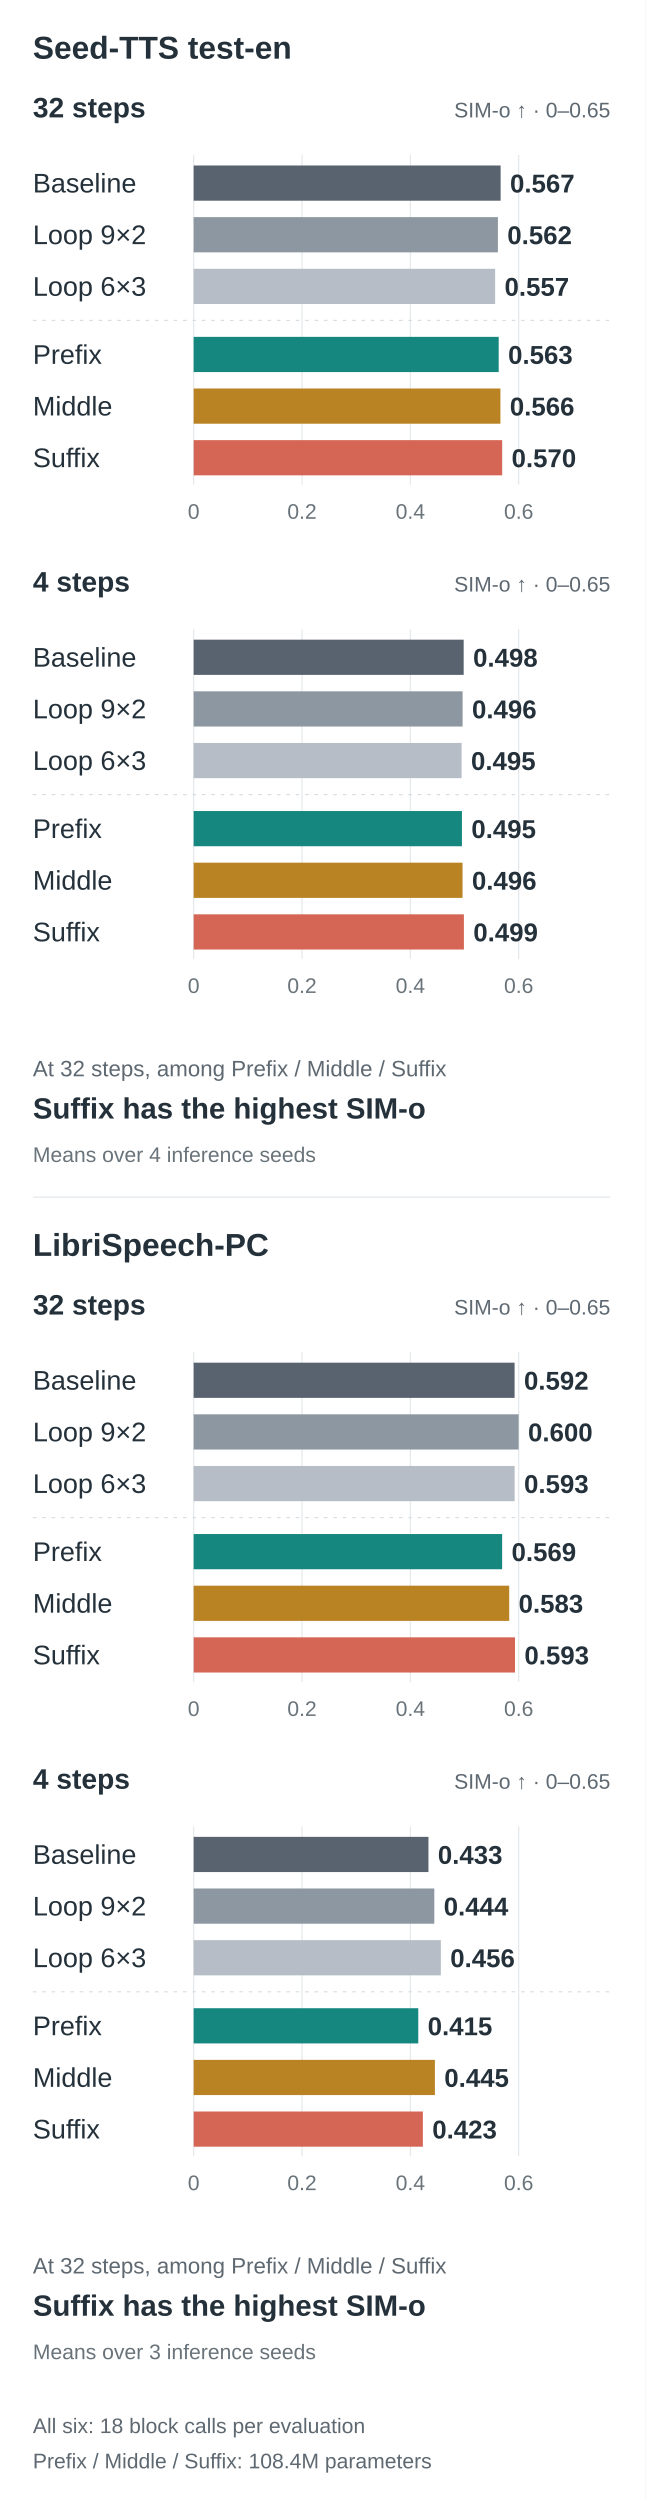
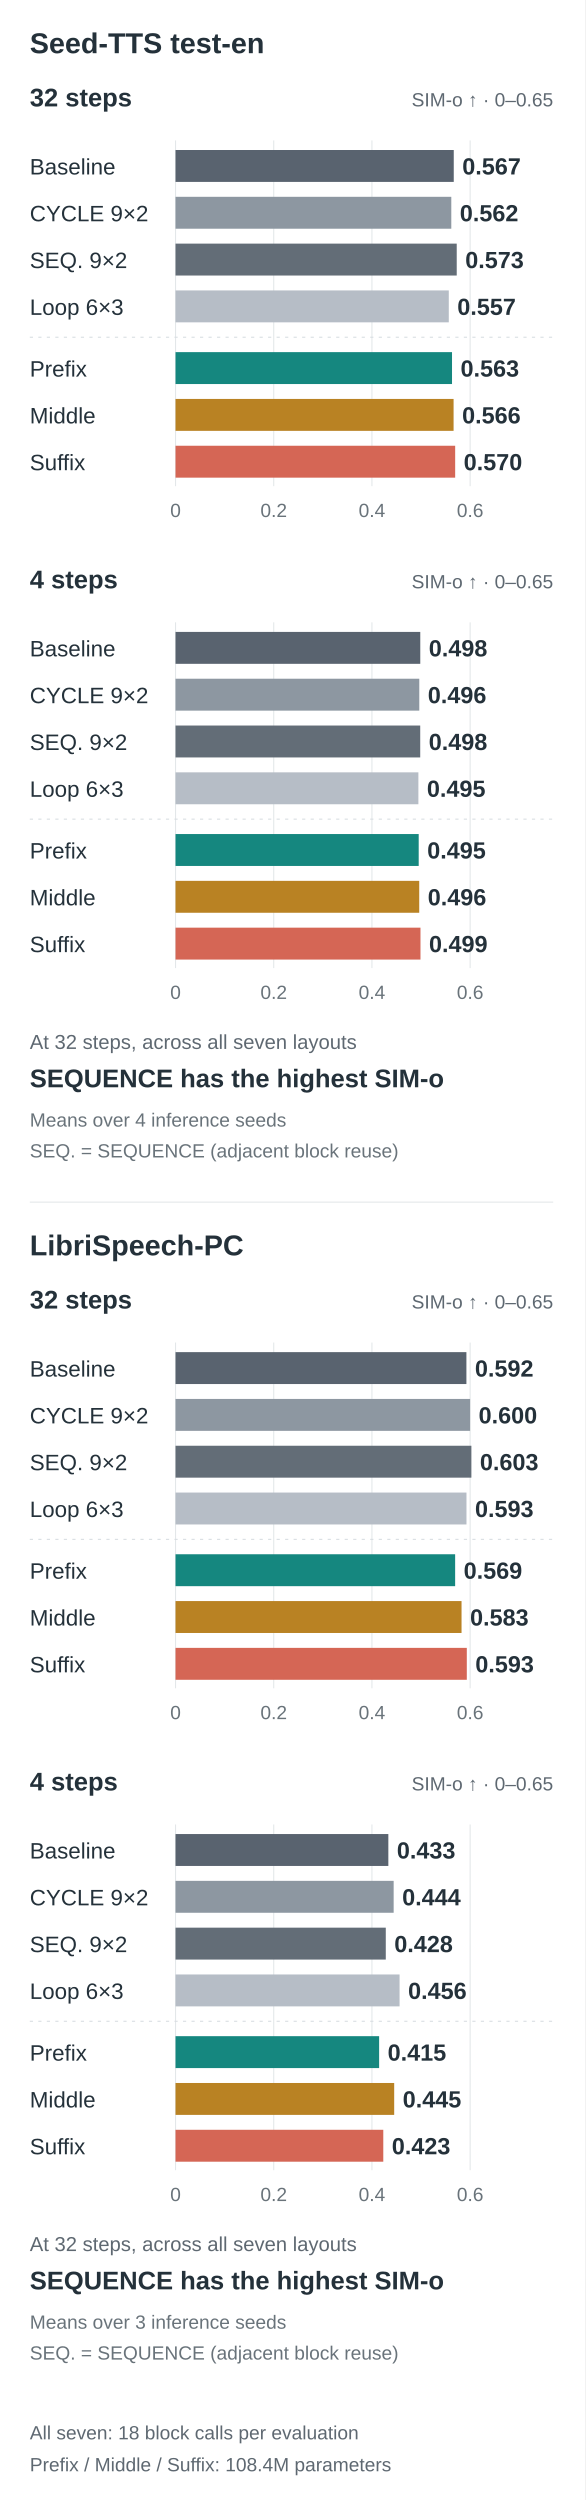
- <svg xmlns="http://www.w3.org/2000/svg" width="550" height="2130" viewBox="0 0 550 2130" role="img" aria-labelledby="title desc">
+ <svg xmlns="http://www.w3.org/2000/svg" width="550" height="2350" viewBox="0 0 550 2350" role="img" aria-labelledby="title desc">
  <style>text {font-family: Arial, Helvetica, sans-serif; font-variant-numeric: tabular-nums;}</style>
-   <rect width="550" height="2130" fill="white" />
+   <rect width="550" height="2350" fill="white" />
  <g transform="translate(20,18)">
    <text x="8" y="32" font-size="27" font-weight="650" fill="#24313a" text-anchor="start">Seed-TTS test-en</text>
    <text x="8" y="82" font-size="24" font-weight="650" fill="#24313a" text-anchor="start">32 steps</text>
    <text x="500" y="82" font-size="18" font-weight="400" fill="#5e6871" text-anchor="end">SIM-o ↑ · 0–0.65</text>
-     <line x1="145.000" x2="145.000" y1="114" y2="395" stroke="#e3e7e9" stroke-width="1" />
-     <text x="145.0" y="424" font-size="18" font-weight="400" fill="#69737a" text-anchor="middle">0</text>
-     <line x1="237.308" x2="237.308" y1="114" y2="395" stroke="#e3e7e9" stroke-width="1" />
-     <text x="237.308" y="424" font-size="18" font-weight="400" fill="#69737a" text-anchor="middle">0.2</text>
-     <line x1="329.615" x2="329.615" y1="114" y2="395" stroke="#e3e7e9" stroke-width="1" />
-     <text x="329.615" y="424" font-size="18" font-weight="400" fill="#69737a" text-anchor="middle">0.4</text>
-     <line x1="421.923" x2="421.923" y1="114" y2="395" stroke="#e3e7e9" stroke-width="1" />
-     <text x="421.923" y="424" font-size="18" font-weight="400" fill="#69737a" text-anchor="middle">0.6</text>
+     <line x1="145.000" x2="145.000" y1="114" y2="439" stroke="#e3e7e9" stroke-width="1" />
+     <text x="145.0" y="468" font-size="18" font-weight="400" fill="#69737a" text-anchor="middle">0</text>
+     <line x1="237.308" x2="237.308" y1="114" y2="439" stroke="#e3e7e9" stroke-width="1" />
+     <text x="237.308" y="468" font-size="18" font-weight="400" fill="#69737a" text-anchor="middle">0.2</text>
+     <line x1="329.615" x2="329.615" y1="114" y2="439" stroke="#e3e7e9" stroke-width="1" />
+     <text x="329.615" y="468" font-size="18" font-weight="400" fill="#69737a" text-anchor="middle">0.4</text>
+     <line x1="421.923" x2="421.923" y1="114" y2="439" stroke="#e3e7e9" stroke-width="1" />
+     <text x="421.923" y="468" font-size="18" font-weight="400" fill="#69737a" text-anchor="middle">0.6</text>
    <g data-dataset="seedtts" data-steps="32" data-model="baseline" data-metric="sim">
-       <text x="8" y="146" font-size="23" font-weight="400" fill="#24313a" text-anchor="start">Baseline</text>
+       <text x="8" y="146" font-size="21" font-weight="400" fill="#24313a" text-anchor="start">Baseline</text>
      <rect x="145" y="123" width="261.529" height="30" fill="#59636f" />
      <text x="414.529" y="146" font-size="22" font-weight="600" fill="#24313a" text-anchor="start">0.567</text>
    </g>
    <g data-dataset="seedtts" data-steps="32" data-model="full2" data-metric="sim">
-       <text x="8" y="190" font-size="23" font-weight="400" fill="#24313a" text-anchor="start">Loop 9×2</text>
+       <text x="8" y="190" font-size="21" font-weight="400" fill="#24313a" text-anchor="start">CYCLE 9×2</text>
      <rect x="145" y="167" width="259.218" height="30" fill="#8d97a1" />
      <text x="412.218" y="190" font-size="22" font-weight="600" fill="#24313a" text-anchor="start">0.562</text>
    </g>
+     <g data-dataset="seedtts" data-steps="32" data-model="sequence" data-metric="sim">
+       <text x="8" y="234" font-size="21" font-weight="400" fill="#24313a" text-anchor="start">SEQ. 9×2</text>
+       <rect x="145" y="211" width="264.326" height="30" fill="#636d77" />
+       <text x="417.326" y="234" font-size="22" font-weight="600" fill="#24313a" text-anchor="start">0.573</text>
+     </g>
    <g data-dataset="seedtts" data-steps="32" data-model="full3" data-metric="sim">
-       <text x="8" y="234" font-size="23" font-weight="400" fill="#24313a" text-anchor="start">Loop 6×3</text>
-       <rect x="145" y="211" width="256.857" height="30" fill="#b6bdc6" />
-       <text x="409.857" y="234" font-size="22" font-weight="600" fill="#24313a" text-anchor="start">0.557</text>
+       <text x="8" y="278" font-size="21" font-weight="400" fill="#24313a" text-anchor="start">Loop 6×3</text>
+       <rect x="145" y="255" width="256.857" height="30" fill="#b6bdc6" />
+       <text x="409.857" y="278" font-size="22" font-weight="600" fill="#24313a" text-anchor="start">0.557</text>
    </g>
    <g data-dataset="seedtts" data-steps="32" data-model="prefix" data-metric="sim">
-       <text x="8" y="292" font-size="23" font-weight="400" fill="#24313a" text-anchor="start">Prefix</text>
-       <rect x="145" y="269" width="259.896" height="30" fill="#15877f" />
-       <text x="412.896" y="292" font-size="22" font-weight="600" fill="#24313a" text-anchor="start">0.563</text>
+       <text x="8" y="336" font-size="21" font-weight="400" fill="#24313a" text-anchor="start">Prefix</text>
+       <rect x="145" y="313" width="259.896" height="30" fill="#15877f" />
+       <text x="412.896" y="336" font-size="22" font-weight="600" fill="#24313a" text-anchor="start">0.563</text>
    </g>
    <g data-dataset="seedtts" data-steps="32" data-model="middle" data-metric="sim">
-       <text x="8" y="336" font-size="23" font-weight="400" fill="#24313a" text-anchor="start">Middle</text>
-       <rect x="145" y="313" width="261.366" height="30" fill="#b98223" />
-       <text x="414.366" y="336" font-size="22" font-weight="600" fill="#24313a" text-anchor="start">0.566</text>
+       <text x="8" y="380" font-size="21" font-weight="400" fill="#24313a" text-anchor="start">Middle</text>
+       <rect x="145" y="357" width="261.366" height="30" fill="#b98223" />
+       <text x="414.366" y="380" font-size="22" font-weight="600" fill="#24313a" text-anchor="start">0.566</text>
    </g>
    <g data-dataset="seedtts" data-steps="32" data-model="suffix" data-metric="sim">
-       <text x="8" y="380" font-size="23" font-weight="400" fill="#24313a" text-anchor="start">Suffix</text>
-       <rect x="145" y="357" width="262.859" height="30" fill="#d56655" />
-       <text x="415.859" y="380" font-size="22" font-weight="600" fill="#24313a" text-anchor="start">0.570</text>
-     </g>
-     <line x1="8" x2="500" y1="255" y2="255" stroke="#d7dde1" stroke-width="1" stroke-dasharray="3 5" />
-     <text x="8" y="486" font-size="24" font-weight="650" fill="#24313a" text-anchor="start">4 steps</text>
-     <text x="500" y="486" font-size="18" font-weight="400" fill="#5e6871" text-anchor="end">SIM-o ↑ · 0–0.65</text>
-     <line x1="145.000" x2="145.000" y1="518" y2="799" stroke="#e3e7e9" stroke-width="1" />
-     <text x="145.0" y="828" font-size="18" font-weight="400" fill="#69737a" text-anchor="middle">0</text>
-     <line x1="237.308" x2="237.308" y1="518" y2="799" stroke="#e3e7e9" stroke-width="1" />
-     <text x="237.308" y="828" font-size="18" font-weight="400" fill="#69737a" text-anchor="middle">0.2</text>
-     <line x1="329.615" x2="329.615" y1="518" y2="799" stroke="#e3e7e9" stroke-width="1" />
-     <text x="329.615" y="828" font-size="18" font-weight="400" fill="#69737a" text-anchor="middle">0.4</text>
-     <line x1="421.923" x2="421.923" y1="518" y2="799" stroke="#e3e7e9" stroke-width="1" />
-     <text x="421.923" y="828" font-size="18" font-weight="400" fill="#69737a" text-anchor="middle">0.6</text>
+       <text x="8" y="424" font-size="21" font-weight="400" fill="#24313a" text-anchor="start">Suffix</text>
+       <rect x="145" y="401" width="262.859" height="30" fill="#d56655" />
+       <text x="415.859" y="424" font-size="22" font-weight="600" fill="#24313a" text-anchor="start">0.570</text>
+     </g>
+     <line x1="8" x2="500" y1="299" y2="299" stroke="#d7dde1" stroke-width="1" stroke-dasharray="3 5" />
+     <text x="8" y="535" font-size="24" font-weight="650" fill="#24313a" text-anchor="start">4 steps</text>
+     <text x="500" y="535" font-size="18" font-weight="400" fill="#5e6871" text-anchor="end">SIM-o ↑ · 0–0.65</text>
+     <line x1="145.000" x2="145.000" y1="567" y2="892" stroke="#e3e7e9" stroke-width="1" />
+     <text x="145.0" y="921" font-size="18" font-weight="400" fill="#69737a" text-anchor="middle">0</text>
+     <line x1="237.308" x2="237.308" y1="567" y2="892" stroke="#e3e7e9" stroke-width="1" />
+     <text x="237.308" y="921" font-size="18" font-weight="400" fill="#69737a" text-anchor="middle">0.2</text>
+     <line x1="329.615" x2="329.615" y1="567" y2="892" stroke="#e3e7e9" stroke-width="1" />
+     <text x="329.615" y="921" font-size="18" font-weight="400" fill="#69737a" text-anchor="middle">0.4</text>
+     <line x1="421.923" x2="421.923" y1="567" y2="892" stroke="#e3e7e9" stroke-width="1" />
+     <text x="421.923" y="921" font-size="18" font-weight="400" fill="#69737a" text-anchor="middle">0.6</text>
    <g data-dataset="seedtts" data-steps="4" data-model="baseline" data-metric="sim">
-       <text x="8" y="550" font-size="23" font-weight="400" fill="#24313a" text-anchor="start">Baseline</text>
-       <rect x="145" y="527" width="230.057" height="30" fill="#59636f" />
-       <text x="383.057" y="550" font-size="22" font-weight="600" fill="#24313a" text-anchor="start">0.498</text>
+       <text x="8" y="599" font-size="21" font-weight="400" fill="#24313a" text-anchor="start">Baseline</text>
+       <rect x="145" y="576" width="230.057" height="30" fill="#59636f" />
+       <text x="383.057" y="599" font-size="22" font-weight="600" fill="#24313a" text-anchor="start">0.498</text>
    </g>
    <g data-dataset="seedtts" data-steps="4" data-model="full2" data-metric="sim">
-       <text x="8" y="594" font-size="23" font-weight="400" fill="#24313a" text-anchor="start">Loop 9×2</text>
-       <rect x="145" y="571" width="229.132" height="30" fill="#8d97a1" />
-       <text x="382.132" y="594" font-size="22" font-weight="600" fill="#24313a" text-anchor="start">0.496</text>
+       <text x="8" y="643" font-size="21" font-weight="400" fill="#24313a" text-anchor="start">CYCLE 9×2</text>
+       <rect x="145" y="620" width="229.132" height="30" fill="#8d97a1" />
+       <text x="382.132" y="643" font-size="22" font-weight="600" fill="#24313a" text-anchor="start">0.496</text>
+     </g>
+     <g data-dataset="seedtts" data-steps="4" data-model="sequence" data-metric="sim">
+       <text x="8" y="687" font-size="21" font-weight="400" fill="#24313a" text-anchor="start">SEQ. 9×2</text>
+       <rect x="145" y="664" width="230.011" height="30" fill="#636d77" />
+       <text x="383.011" y="687" font-size="22" font-weight="600" fill="#24313a" text-anchor="start">0.498</text>
    </g>
    <g data-dataset="seedtts" data-steps="4" data-model="full3" data-metric="sim">
-       <text x="8" y="638" font-size="23" font-weight="400" fill="#24313a" text-anchor="start">Loop 6×3</text>
-       <rect x="145" y="615" width="228.282" height="30" fill="#b6bdc6" />
-       <text x="381.282" y="638" font-size="22" font-weight="600" fill="#24313a" text-anchor="start">0.495</text>
+       <text x="8" y="731" font-size="21" font-weight="400" fill="#24313a" text-anchor="start">Loop 6×3</text>
+       <rect x="145" y="708" width="228.282" height="30" fill="#b6bdc6" />
+       <text x="381.282" y="731" font-size="22" font-weight="600" fill="#24313a" text-anchor="start">0.495</text>
    </g>
    <g data-dataset="seedtts" data-steps="4" data-model="prefix" data-metric="sim">
-       <text x="8" y="696" font-size="23" font-weight="400" fill="#24313a" text-anchor="start">Prefix</text>
-       <rect x="145" y="673" width="228.579" height="30" fill="#15877f" />
-       <text x="381.579" y="696" font-size="22" font-weight="600" fill="#24313a" text-anchor="start">0.495</text>
+       <text x="8" y="789" font-size="21" font-weight="400" fill="#24313a" text-anchor="start">Prefix</text>
+       <rect x="145" y="766" width="228.579" height="30" fill="#15877f" />
+       <text x="381.579" y="789" font-size="22" font-weight="600" fill="#24313a" text-anchor="start">0.495</text>
    </g>
    <g data-dataset="seedtts" data-steps="4" data-model="middle" data-metric="sim">
-       <text x="8" y="740" font-size="23" font-weight="400" fill="#24313a" text-anchor="start">Middle</text>
-       <rect x="145" y="717" width="229.075" height="30" fill="#b98223" />
-       <text x="382.075" y="740" font-size="22" font-weight="600" fill="#24313a" text-anchor="start">0.496</text>
+       <text x="8" y="833" font-size="21" font-weight="400" fill="#24313a" text-anchor="start">Middle</text>
+       <rect x="145" y="810" width="229.075" height="30" fill="#b98223" />
+       <text x="382.075" y="833" font-size="22" font-weight="600" fill="#24313a" text-anchor="start">0.496</text>
    </g>
    <g data-dataset="seedtts" data-steps="4" data-model="suffix" data-metric="sim">
-       <text x="8" y="784" font-size="23" font-weight="400" fill="#24313a" text-anchor="start">Suffix</text>
-       <rect x="145" y="761" width="230.253" height="30" fill="#d56655" />
-       <text x="383.253" y="784" font-size="22" font-weight="600" fill="#24313a" text-anchor="start">0.499</text>
-     </g>
-     <line x1="8" x2="500" y1="659" y2="659" stroke="#d7dde1" stroke-width="1" stroke-dasharray="3 5" />
-     <text x="8" y="899" font-size="19" font-weight="400" fill="#5e6871" text-anchor="start">At 32 steps, among Prefix / Middle / Suffix</text>
-     <text x="8" y="935" font-size="25" font-weight="650" fill="#24313a" text-anchor="start">Suffix has the highest SIM-o</text>
-     <text x="8" y="972" font-size="18" font-weight="400" fill="#69737a" text-anchor="start">Means over 4 inference seeds</text>
+       <text x="8" y="877" font-size="21" font-weight="400" fill="#24313a" text-anchor="start">Suffix</text>
+       <rect x="145" y="854" width="230.253" height="30" fill="#d56655" />
+       <text x="383.253" y="877" font-size="22" font-weight="600" fill="#24313a" text-anchor="start">0.499</text>
+     </g>
+     <line x1="8" x2="500" y1="752" y2="752" stroke="#d7dde1" stroke-width="1" stroke-dasharray="3 5" />
+     <text x="8" y="968" font-size="19" font-weight="400" fill="#5e6871" text-anchor="start">At 32 steps, across all seven layouts</text>
+     <text x="8" y="1004" font-size="24" font-weight="650" fill="#24313a" text-anchor="start">SEQUENCE has the highest SIM-o</text>
+     <text x="8" y="1041" font-size="18" font-weight="400" fill="#69737a" text-anchor="start">Means over 4 inference seeds</text>
+     <text x="8" y="1070" font-size="18" font-weight="400" fill="#69737a" text-anchor="start">SEQ. = SEQUENCE (adjacent block reuse)</text>
  </g>
-   <g transform="translate(20,1038)">
+   <g transform="translate(20,1148)">
    <text x="8" y="32" font-size="27" font-weight="650" fill="#24313a" text-anchor="start">LibriSpeech-PC</text>
    <text x="8" y="82" font-size="24" font-weight="650" fill="#24313a" text-anchor="start">32 steps</text>
    <text x="500" y="82" font-size="18" font-weight="400" fill="#5e6871" text-anchor="end">SIM-o ↑ · 0–0.65</text>
-     <line x1="145.000" x2="145.000" y1="114" y2="395" stroke="#e3e7e9" stroke-width="1" />
-     <text x="145.0" y="424" font-size="18" font-weight="400" fill="#69737a" text-anchor="middle">0</text>
-     <line x1="237.308" x2="237.308" y1="114" y2="395" stroke="#e3e7e9" stroke-width="1" />
-     <text x="237.308" y="424" font-size="18" font-weight="400" fill="#69737a" text-anchor="middle">0.2</text>
-     <line x1="329.615" x2="329.615" y1="114" y2="395" stroke="#e3e7e9" stroke-width="1" />
-     <text x="329.615" y="424" font-size="18" font-weight="400" fill="#69737a" text-anchor="middle">0.4</text>
-     <line x1="421.923" x2="421.923" y1="114" y2="395" stroke="#e3e7e9" stroke-width="1" />
-     <text x="421.923" y="424" font-size="18" font-weight="400" fill="#69737a" text-anchor="middle">0.6</text>
+     <line x1="145.000" x2="145.000" y1="114" y2="439" stroke="#e3e7e9" stroke-width="1" />
+     <text x="145.0" y="468" font-size="18" font-weight="400" fill="#69737a" text-anchor="middle">0</text>
+     <line x1="237.308" x2="237.308" y1="114" y2="439" stroke="#e3e7e9" stroke-width="1" />
+     <text x="237.308" y="468" font-size="18" font-weight="400" fill="#69737a" text-anchor="middle">0.2</text>
+     <line x1="329.615" x2="329.615" y1="114" y2="439" stroke="#e3e7e9" stroke-width="1" />
+     <text x="329.615" y="468" font-size="18" font-weight="400" fill="#69737a" text-anchor="middle">0.4</text>
+     <line x1="421.923" x2="421.923" y1="114" y2="439" stroke="#e3e7e9" stroke-width="1" />
+     <text x="421.923" y="468" font-size="18" font-weight="400" fill="#69737a" text-anchor="middle">0.6</text>
    <g data-dataset="lspc" data-steps="32" data-model="baseline" data-metric="sim">
-       <text x="8" y="146" font-size="23" font-weight="400" fill="#24313a" text-anchor="start">Baseline</text>
+       <text x="8" y="146" font-size="21" font-weight="400" fill="#24313a" text-anchor="start">Baseline</text>
      <rect x="145" y="123" width="273.422" height="30" fill="#59636f" />
      <text x="426.422" y="146" font-size="22" font-weight="600" fill="#24313a" text-anchor="start">0.592</text>
    </g>
    <g data-dataset="lspc" data-steps="32" data-model="full2" data-metric="sim">
-       <text x="8" y="190" font-size="23" font-weight="400" fill="#24313a" text-anchor="start">Loop 9×2</text>
+       <text x="8" y="190" font-size="21" font-weight="400" fill="#24313a" text-anchor="start">CYCLE 9×2</text>
      <rect x="145" y="167" width="276.879" height="30" fill="#8d97a1" />
      <text x="429.879" y="190" font-size="22" font-weight="600" fill="#24313a" text-anchor="start">0.600</text>
    </g>
+     <g data-dataset="lspc" data-steps="32" data-model="sequence" data-metric="sim">
+       <text x="8" y="234" font-size="21" font-weight="400" fill="#24313a" text-anchor="start">SEQ. 9×2</text>
+       <rect x="145" y="211" width="278.105" height="30" fill="#636d77" />
+       <text x="431.105" y="234" font-size="22" font-weight="600" fill="#24313a" text-anchor="start">0.603</text>
+     </g>
    <g data-dataset="lspc" data-steps="32" data-model="full3" data-metric="sim">
-       <text x="8" y="234" font-size="23" font-weight="400" fill="#24313a" text-anchor="start">Loop 6×3</text>
-       <rect x="145" y="211" width="273.487" height="30" fill="#b6bdc6" />
-       <text x="426.487" y="234" font-size="22" font-weight="600" fill="#24313a" text-anchor="start">0.593</text>
+       <text x="8" y="278" font-size="21" font-weight="400" fill="#24313a" text-anchor="start">Loop 6×3</text>
+       <rect x="145" y="255" width="273.487" height="30" fill="#b6bdc6" />
+       <text x="426.487" y="278" font-size="22" font-weight="600" fill="#24313a" text-anchor="start">0.593</text>
    </g>
    <g data-dataset="lspc" data-steps="32" data-model="prefix" data-metric="sim">
-       <text x="8" y="292" font-size="23" font-weight="400" fill="#24313a" text-anchor="start">Prefix</text>
-       <rect x="145" y="269" width="262.831" height="30" fill="#15877f" />
-       <text x="415.831" y="292" font-size="22" font-weight="600" fill="#24313a" text-anchor="start">0.569</text>
+       <text x="8" y="336" font-size="21" font-weight="400" fill="#24313a" text-anchor="start">Prefix</text>
+       <rect x="145" y="313" width="262.831" height="30" fill="#15877f" />
+       <text x="415.831" y="336" font-size="22" font-weight="600" fill="#24313a" text-anchor="start">0.569</text>
    </g>
    <g data-dataset="lspc" data-steps="32" data-model="middle" data-metric="sim">
-       <text x="8" y="336" font-size="23" font-weight="400" fill="#24313a" text-anchor="start">Middle</text>
-       <rect x="145" y="313" width="268.846" height="30" fill="#b98223" />
-       <text x="421.846" y="336" font-size="22" font-weight="600" fill="#24313a" text-anchor="start">0.583</text>
+       <text x="8" y="380" font-size="21" font-weight="400" fill="#24313a" text-anchor="start">Middle</text>
+       <rect x="145" y="357" width="268.846" height="30" fill="#b98223" />
+       <text x="421.846" y="380" font-size="22" font-weight="600" fill="#24313a" text-anchor="start">0.583</text>
    </g>
    <g data-dataset="lspc" data-steps="32" data-model="suffix" data-metric="sim">
-       <text x="8" y="380" font-size="23" font-weight="400" fill="#24313a" text-anchor="start">Suffix</text>
-       <rect x="145" y="357" width="273.797" height="30" fill="#d56655" />
-       <text x="426.797" y="380" font-size="22" font-weight="600" fill="#24313a" text-anchor="start">0.593</text>
-     </g>
-     <line x1="8" x2="500" y1="255" y2="255" stroke="#d7dde1" stroke-width="1" stroke-dasharray="3 5" />
-     <text x="8" y="486" font-size="24" font-weight="650" fill="#24313a" text-anchor="start">4 steps</text>
-     <text x="500" y="486" font-size="18" font-weight="400" fill="#5e6871" text-anchor="end">SIM-o ↑ · 0–0.65</text>
-     <line x1="145.000" x2="145.000" y1="518" y2="799" stroke="#e3e7e9" stroke-width="1" />
-     <text x="145.0" y="828" font-size="18" font-weight="400" fill="#69737a" text-anchor="middle">0</text>
-     <line x1="237.308" x2="237.308" y1="518" y2="799" stroke="#e3e7e9" stroke-width="1" />
-     <text x="237.308" y="828" font-size="18" font-weight="400" fill="#69737a" text-anchor="middle">0.2</text>
-     <line x1="329.615" x2="329.615" y1="518" y2="799" stroke="#e3e7e9" stroke-width="1" />
-     <text x="329.615" y="828" font-size="18" font-weight="400" fill="#69737a" text-anchor="middle">0.4</text>
-     <line x1="421.923" x2="421.923" y1="518" y2="799" stroke="#e3e7e9" stroke-width="1" />
-     <text x="421.923" y="828" font-size="18" font-weight="400" fill="#69737a" text-anchor="middle">0.6</text>
+       <text x="8" y="424" font-size="21" font-weight="400" fill="#24313a" text-anchor="start">Suffix</text>
+       <rect x="145" y="401" width="273.797" height="30" fill="#d56655" />
+       <text x="426.797" y="424" font-size="22" font-weight="600" fill="#24313a" text-anchor="start">0.593</text>
+     </g>
+     <line x1="8" x2="500" y1="299" y2="299" stroke="#d7dde1" stroke-width="1" stroke-dasharray="3 5" />
+     <text x="8" y="535" font-size="24" font-weight="650" fill="#24313a" text-anchor="start">4 steps</text>
+     <text x="500" y="535" font-size="18" font-weight="400" fill="#5e6871" text-anchor="end">SIM-o ↑ · 0–0.65</text>
+     <line x1="145.000" x2="145.000" y1="567" y2="892" stroke="#e3e7e9" stroke-width="1" />
+     <text x="145.0" y="921" font-size="18" font-weight="400" fill="#69737a" text-anchor="middle">0</text>
+     <line x1="237.308" x2="237.308" y1="567" y2="892" stroke="#e3e7e9" stroke-width="1" />
+     <text x="237.308" y="921" font-size="18" font-weight="400" fill="#69737a" text-anchor="middle">0.2</text>
+     <line x1="329.615" x2="329.615" y1="567" y2="892" stroke="#e3e7e9" stroke-width="1" />
+     <text x="329.615" y="921" font-size="18" font-weight="400" fill="#69737a" text-anchor="middle">0.4</text>
+     <line x1="421.923" x2="421.923" y1="567" y2="892" stroke="#e3e7e9" stroke-width="1" />
+     <text x="421.923" y="921" font-size="18" font-weight="400" fill="#69737a" text-anchor="middle">0.6</text>
    <g data-dataset="lspc" data-steps="4" data-model="baseline" data-metric="sim">
-       <text x="8" y="550" font-size="23" font-weight="400" fill="#24313a" text-anchor="start">Baseline</text>
-       <rect x="145" y="527" width="200.042" height="30" fill="#59636f" />
-       <text x="353.042" y="550" font-size="22" font-weight="600" fill="#24313a" text-anchor="start">0.433</text>
+       <text x="8" y="599" font-size="21" font-weight="400" fill="#24313a" text-anchor="start">Baseline</text>
+       <rect x="145" y="576" width="200.042" height="30" fill="#59636f" />
+       <text x="353.042" y="599" font-size="22" font-weight="600" fill="#24313a" text-anchor="start">0.433</text>
    </g>
    <g data-dataset="lspc" data-steps="4" data-model="full2" data-metric="sim">
-       <text x="8" y="594" font-size="23" font-weight="400" fill="#24313a" text-anchor="start">Loop 9×2</text>
-       <rect x="145" y="571" width="205.034" height="30" fill="#8d97a1" />
-       <text x="358.034" y="594" font-size="22" font-weight="600" fill="#24313a" text-anchor="start">0.444</text>
+       <text x="8" y="643" font-size="21" font-weight="400" fill="#24313a" text-anchor="start">CYCLE 9×2</text>
+       <rect x="145" y="620" width="205.034" height="30" fill="#8d97a1" />
+       <text x="358.034" y="643" font-size="22" font-weight="600" fill="#24313a" text-anchor="start">0.444</text>
+     </g>
+     <g data-dataset="lspc" data-steps="4" data-model="sequence" data-metric="sim">
+       <text x="8" y="687" font-size="21" font-weight="400" fill="#24313a" text-anchor="start">SEQ. 9×2</text>
+       <rect x="145" y="664" width="197.636" height="30" fill="#636d77" />
+       <text x="350.636" y="687" font-size="22" font-weight="600" fill="#24313a" text-anchor="start">0.428</text>
    </g>
    <g data-dataset="lspc" data-steps="4" data-model="full3" data-metric="sim">
-       <text x="8" y="638" font-size="23" font-weight="400" fill="#24313a" text-anchor="start">Loop 6×3</text>
-       <rect x="145" y="615" width="210.599" height="30" fill="#b6bdc6" />
-       <text x="363.599" y="638" font-size="22" font-weight="600" fill="#24313a" text-anchor="start">0.456</text>
+       <text x="8" y="731" font-size="21" font-weight="400" fill="#24313a" text-anchor="start">Loop 6×3</text>
+       <rect x="145" y="708" width="210.599" height="30" fill="#b6bdc6" />
+       <text x="363.599" y="731" font-size="22" font-weight="600" fill="#24313a" text-anchor="start">0.456</text>
    </g>
    <g data-dataset="lspc" data-steps="4" data-model="prefix" data-metric="sim">
-       <text x="8" y="696" font-size="23" font-weight="400" fill="#24313a" text-anchor="start">Prefix</text>
-       <rect x="145" y="673" width="191.382" height="30" fill="#15877f" />
-       <text x="344.382" y="696" font-size="22" font-weight="600" fill="#24313a" text-anchor="start">0.415</text>
+       <text x="8" y="789" font-size="21" font-weight="400" fill="#24313a" text-anchor="start">Prefix</text>
+       <rect x="145" y="766" width="191.382" height="30" fill="#15877f" />
+       <text x="344.382" y="789" font-size="22" font-weight="600" fill="#24313a" text-anchor="start">0.415</text>
    </g>
    <g data-dataset="lspc" data-steps="4" data-model="middle" data-metric="sim">
-       <text x="8" y="740" font-size="23" font-weight="400" fill="#24313a" text-anchor="start">Middle</text>
-       <rect x="145" y="717" width="205.535" height="30" fill="#b98223" />
-       <text x="358.535" y="740" font-size="22" font-weight="600" fill="#24313a" text-anchor="start">0.445</text>
+       <text x="8" y="833" font-size="21" font-weight="400" fill="#24313a" text-anchor="start">Middle</text>
+       <rect x="145" y="810" width="205.535" height="30" fill="#b98223" />
+       <text x="358.535" y="833" font-size="22" font-weight="600" fill="#24313a" text-anchor="start">0.445</text>
    </g>
    <g data-dataset="lspc" data-steps="4" data-model="suffix" data-metric="sim">
-       <text x="8" y="784" font-size="23" font-weight="400" fill="#24313a" text-anchor="start">Suffix</text>
-       <rect x="145" y="761" width="195.289" height="30" fill="#d56655" />
-       <text x="348.289" y="784" font-size="22" font-weight="600" fill="#24313a" text-anchor="start">0.423</text>
-     </g>
-     <line x1="8" x2="500" y1="659" y2="659" stroke="#d7dde1" stroke-width="1" stroke-dasharray="3 5" />
-     <text x="8" y="899" font-size="19" font-weight="400" fill="#5e6871" text-anchor="start">At 32 steps, among Prefix / Middle / Suffix</text>
-     <text x="8" y="935" font-size="25" font-weight="650" fill="#24313a" text-anchor="start">Suffix has the highest SIM-o</text>
-     <text x="8" y="972" font-size="18" font-weight="400" fill="#69737a" text-anchor="start">Means over 3 inference seeds</text>
+       <text x="8" y="877" font-size="21" font-weight="400" fill="#24313a" text-anchor="start">Suffix</text>
+       <rect x="145" y="854" width="195.289" height="30" fill="#d56655" />
+       <text x="348.289" y="877" font-size="22" font-weight="600" fill="#24313a" text-anchor="start">0.423</text>
+     </g>
+     <line x1="8" x2="500" y1="752" y2="752" stroke="#d7dde1" stroke-width="1" stroke-dasharray="3 5" />
+     <text x="8" y="968" font-size="19" font-weight="400" fill="#5e6871" text-anchor="start">At 32 steps, across all seven layouts</text>
+     <text x="8" y="1004" font-size="24" font-weight="650" fill="#24313a" text-anchor="start">SEQUENCE has the highest SIM-o</text>
+     <text x="8" y="1041" font-size="18" font-weight="400" fill="#69737a" text-anchor="start">Means over 3 inference seeds</text>
+     <text x="8" y="1070" font-size="18" font-weight="400" fill="#69737a" text-anchor="start">SEQ. = SEQUENCE (adjacent block reuse)</text>
  </g>
-   <line x1="28" x2="520" y1="1020" y2="1020" stroke="#e3e7e9" />
-   <text x="28" y="2073" font-size="18" font-weight="400" fill="#5e6871" text-anchor="start">All six: 18 block calls per evaluation</text>
-   <text x="28" y="2103" font-size="18" font-weight="400" fill="#5e6871" text-anchor="start">Prefix / Middle / Suffix: 108.4M parameters</text>
+   <line x1="28" x2="520" y1="1130" y2="1130" stroke="#e3e7e9" />
+   <text x="28" y="2293" font-size="18" font-weight="400" fill="#5e6871" text-anchor="start">All seven: 18 block calls per evaluation</text>
+   <text x="28" y="2323" font-size="18" font-weight="400" fill="#5e6871" text-anchor="start">Prefix / Middle / Suffix: 108.4M parameters</text>
</svg>
